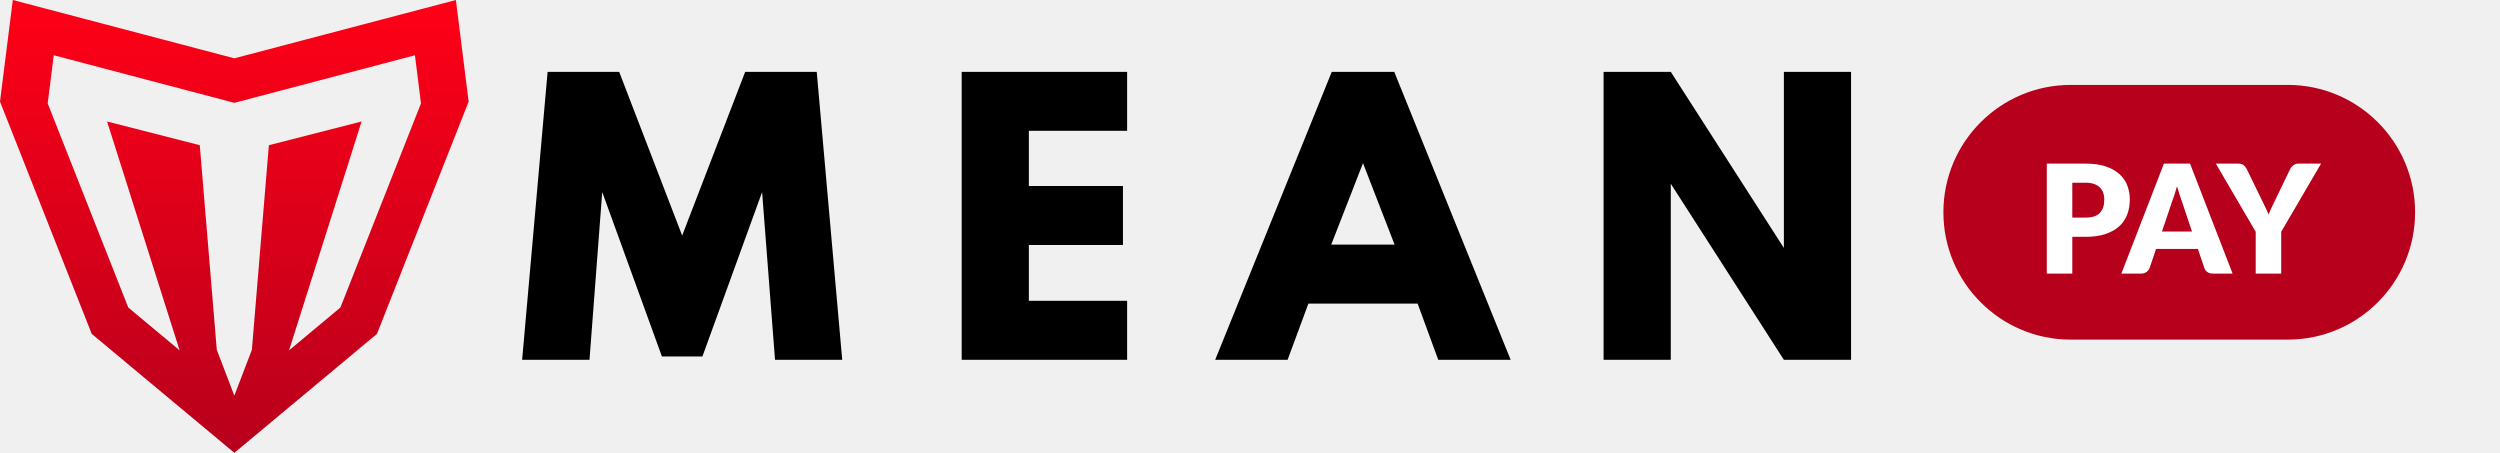
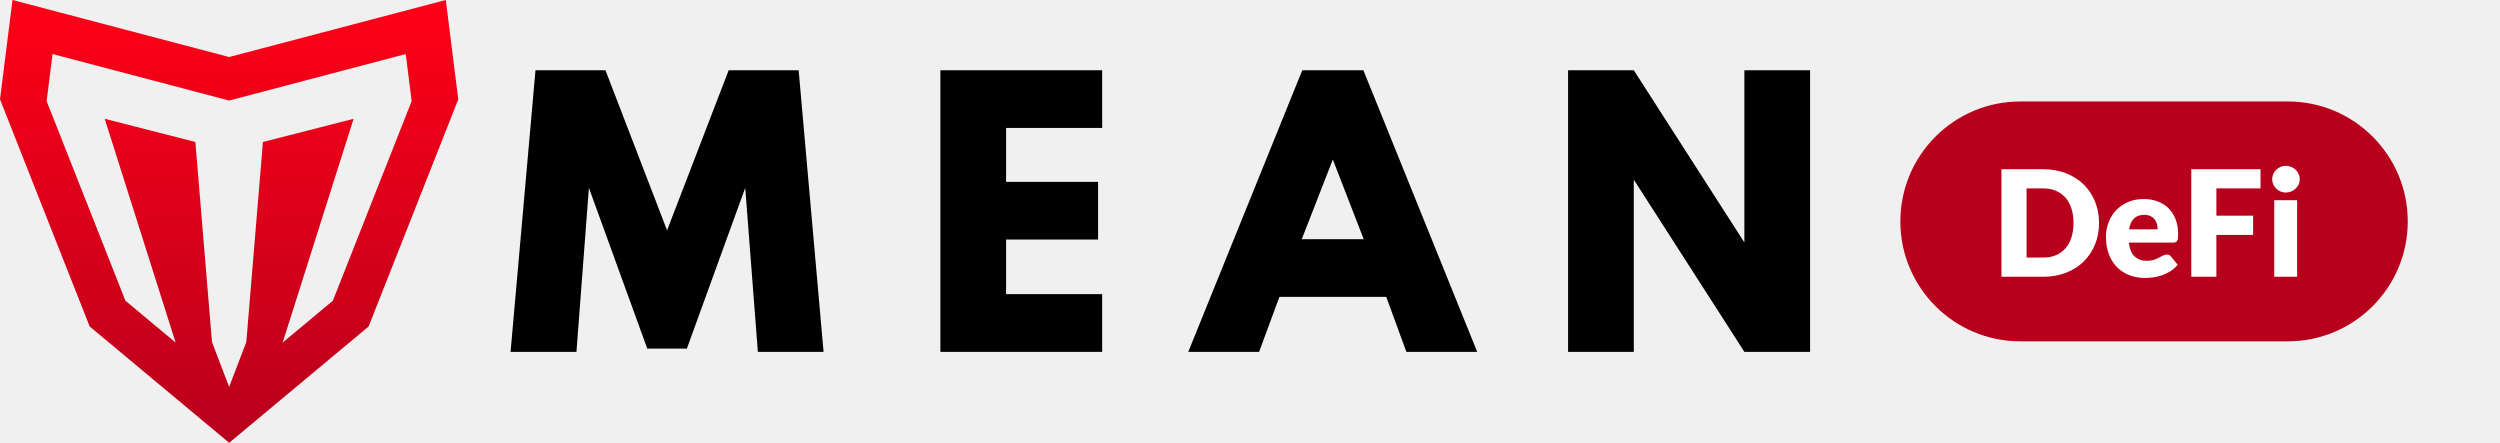
- <svg xmlns="http://www.w3.org/2000/svg" width="265px" height="48px" viewBox="0 0 265 48" version="1.1">
+ <svg xmlns="http://www.w3.org/2000/svg" width="271px" height="48px" viewBox="0 0 271 48" version="1.1">
  <defs>
    <linearGradient x1="50%" y1="0%" x2="50%" y2="100%" id="linearGradient-1">
      <stop stop-color="#FF0017" offset="0%" />
      <stop stop-color="#B7001C" offset="100%" />
    </linearGradient>
  </defs>
-   <g id="Mean-Pay-Logo-Raster-2" stroke="none" stroke-width="1" fill="none" fill-rule="evenodd">
-     <path d="M48.324,0 L24.84,6.182 L1.356,0 L0,10.77 L9.722,35.391 L24.842,48 L39.958,35.391 L49.677,10.77 L48.324,0 Z M43.982,5.857 L44.624,10.962 L36.083,32.596 L30.639,37.136 L38.329,12.877 L28.5,15.391 L26.7,37.076 L24.839,41.943 L22.979,37.076 L21.177,15.391 L11.35,12.877 L19.039,37.136 L13.595,32.596 L5.055,10.962 L5.697,5.857 L24.839,10.899 L43.982,5.857 Z" id="Fill-1-Copy" fill="url(#linearGradient-1)" />
-     <path d="M62.487,38.14 L63.837,20.361 L70.164,37.788 L74.456,37.788 L80.783,20.361 L82.152,38.14 L89.275,38.14 L86.574,7.615 L78.989,7.615 L72.31,24.968 L65.632,7.615 L58.047,7.615 L55.346,38.14 L62.487,38.14 Z M119.476,38.14 L119.476,31.887 L109.06,31.887 L109.06,25.967 L119.032,25.967 L119.032,19.714 L109.06,19.714 L109.06,13.868 L119.476,13.868 L119.476,7.615 L101.938,7.615 L101.938,38.14 L119.476,38.14 Z M136.486,38.14 L138.688,32.183 L150.269,32.183 L152.452,38.14 L160.129,38.14 L147.79,7.615 L141.167,7.615 L128.809,38.14 L136.486,38.14 Z M147.827,25.93 L141.111,25.93 L144.478,17.291 L147.827,25.93 Z M177.103,38.14 L177.103,19.474 L189.091,38.14 L196.213,38.14 L196.213,7.615 L189.091,7.615 L189.091,26.282 L177.103,7.615 L169.98,7.615 L169.98,38.14 L177.103,38.14 Z" id="MEAN" fill="#000000" fill-rule="nonzero" />
-     <g id="Group" transform="translate(206, 9)">
-       <rect id="Rectangle" fill="#B7001B" x="0" y="0" width="50" height="27" rx="13.5" />
-       <path d="M13.664,20 L13.664,16.104 L15.072,16.104 C15.877,16.104 16.575,16.007 17.164,15.812 C17.753,15.617 18.24,15.347 18.624,15 C19.008,14.653 19.293,14.237 19.48,13.752 C19.667,13.267 19.76,12.733 19.76,12.152 C19.76,11.613 19.669,11.112 19.488,10.648 C19.307,10.184 19.025,9.781 18.644,9.44 C18.263,9.099 17.777,8.831 17.188,8.636 C16.599,8.441 15.893,8.344 15.072,8.344 L15.072,8.344 L10.96,8.344 L10.96,20 L13.664,20 Z M15.072,14.064 L13.664,14.064 L13.664,10.368 L15.072,10.368 C15.413,10.368 15.708,10.411 15.956,10.496 C16.204,10.581 16.409,10.703 16.572,10.86 C16.735,11.017 16.856,11.205 16.936,11.424 C17.016,11.643 17.056,11.885 17.056,12.152 C17.056,12.755 16.901,13.224 16.592,13.56 C16.283,13.896 15.776,14.064 15.072,14.064 L15.072,14.064 Z M20.976,20 C21.2,20 21.389,19.94 21.544,19.82 C21.699,19.7 21.803,19.565 21.856,19.416 L21.856,19.416 L22.544,17.384 L26.976,17.384 L27.664,19.416 C27.723,19.587 27.828,19.727 27.98,19.836 C28.132,19.945 28.325,20 28.56,20 L28.56,20 L30.656,20 L26.144,8.344 L23.376,8.344 L18.864,20 L20.976,20 Z M26.352,15.544 L23.168,15.544 L24.24,12.368 C24.32,12.165 24.405,11.925 24.496,11.648 C24.587,11.371 24.675,11.069 24.76,10.744 C24.851,11.064 24.943,11.361 25.036,11.636 C25.129,11.911 25.211,12.149 25.28,12.352 L25.28,12.352 L26.352,15.544 Z M35.808,20 L35.808,15.568 L40.032,8.344 L37.632,8.344 C37.52,8.344 37.417,8.361 37.324,8.396 C37.231,8.431 37.148,8.476 37.076,8.532 C37.004,8.588 36.94,8.651 36.884,8.72 C36.828,8.789 36.784,8.859 36.752,8.928 L36.752,8.928 L35.12,12.32 C34.992,12.587 34.872,12.835 34.76,13.064 C34.648,13.293 34.552,13.523 34.472,13.752 C34.387,13.528 34.288,13.301 34.176,13.072 C34.064,12.843 33.941,12.592 33.808,12.32 L33.808,12.32 L32.16,8.928 C32.075,8.757 31.963,8.617 31.824,8.508 C31.685,8.399 31.499,8.344 31.264,8.344 L31.264,8.344 L28.88,8.344 L33.104,15.568 L33.104,20 L35.808,20 Z" id="PAY" fill="#FFFFFF" fill-rule="nonzero" />
+   <g id="Logos/Outlined/Mean-DeFi---Black-on-White" stroke="none" stroke-width="1" fill="none" fill-rule="evenodd">
+     <g id="Group">
+       <g fill="url(#linearGradient-1)" id="Fill-1-Copy">
+         <path d="M48.324,0 L24.84,6.182 L1.356,0 L0,10.77 L9.722,35.391 L24.842,48 L39.958,35.391 L49.677,10.77 L48.324,0 Z M43.982,5.857 L44.624,10.962 L36.083,32.596 L30.639,37.136 L38.329,12.877 L28.5,15.391 L26.7,37.076 L24.839,41.943 L22.979,37.076 L21.177,15.391 L11.35,12.877 L19.039,37.136 L13.595,32.596 L5.055,10.962 L5.697,5.857 L24.839,10.899 L43.982,5.857 Z" />
+       </g>
+       <path d="M62.487,38.14 L63.837,20.361 L70.164,37.788 L74.456,37.788 L80.783,20.361 L82.152,38.14 L89.275,38.14 L86.574,7.615 L78.989,7.615 L72.31,24.968 L65.632,7.615 L58.047,7.615 L55.346,38.14 L62.487,38.14 Z M119.476,38.14 L119.476,31.887 L109.06,31.887 L109.06,25.967 L119.032,25.967 L119.032,19.714 L109.06,19.714 L109.06,13.868 L119.476,13.868 L119.476,7.615 L101.938,7.615 L101.938,38.14 L119.476,38.14 Z M136.486,38.14 L138.688,32.183 L150.269,32.183 L152.452,38.14 L160.129,38.14 L147.79,7.615 L141.167,7.615 L128.809,38.14 L136.486,38.14 Z M147.827,25.93 L141.111,25.93 L144.478,17.291 L147.827,25.93 Z M177.103,38.14 L177.103,19.474 L189.091,38.14 L196.213,38.14 L196.213,7.615 L189.091,7.615 L189.091,26.282 L177.103,7.615 L169.98,7.615 L169.98,38.14 L177.103,38.14 Z" id="MEAN" fill="#000000" fill-rule="nonzero" />
+     </g>
+     <g id="Group" transform="translate(206, 11)">
+       <rect id="Rectangle" fill="#B7001B" x="0" y="0" width="55" height="26" rx="13" />
+       <path d="M15.488,19 C16.395,19 17.22,18.855 17.964,18.564 C18.708,18.273 19.344,17.868 19.872,17.348 C20.4,16.828 20.809,16.212 21.1,15.5 C21.391,14.788 21.536,14.011 21.536,13.168 C21.536,12.331 21.391,11.556 21.1,10.844 C20.809,10.132 20.4,9.517 19.872,9 C19.344,8.483 18.708,8.077 17.964,7.784 C17.22,7.491 16.395,7.344 15.488,7.344 L15.488,7.344 L10.96,7.344 L10.96,19 L15.488,19 Z M15.488,16.92 L13.68,16.92 L13.68,9.424 L15.488,9.424 C16.005,9.424 16.467,9.511 16.872,9.684 C17.277,9.857 17.62,10.105 17.9,10.428 C18.18,10.751 18.395,11.144 18.544,11.608 C18.693,12.072 18.768,12.592 18.768,13.168 C18.768,13.749 18.693,14.272 18.544,14.736 C18.395,15.2 18.18,15.593 17.9,15.916 C17.62,16.239 17.277,16.487 16.872,16.66 C16.467,16.833 16.005,16.92 15.488,16.92 L15.488,16.92 Z M26.496,19.128 C26.779,19.128 27.076,19.108 27.388,19.068 C27.7,19.028 28.012,18.956 28.324,18.852 C28.636,18.748 28.94,18.604 29.236,18.42 C29.532,18.236 29.808,17.997 30.064,17.704 L30.064,17.704 L29.344,16.816 C29.243,16.672 29.093,16.6 28.896,16.6 C28.747,16.6 28.604,16.635 28.468,16.704 C28.332,16.773 28.183,16.851 28.02,16.936 C27.857,17.021 27.672,17.099 27.464,17.168 C27.256,17.237 27.008,17.272 26.72,17.272 C26.181,17.272 25.741,17.116 25.4,16.804 C25.059,16.492 24.848,15.989 24.768,15.296 L24.768,15.296 L29.552,15.296 C29.664,15.296 29.756,15.283 29.828,15.256 C29.9,15.229 29.957,15.181 30,15.112 C30.043,15.043 30.072,14.949 30.088,14.832 C30.104,14.715 30.112,14.563 30.112,14.376 C30.112,13.779 30.02,13.244 29.836,12.772 C29.652,12.3 29.396,11.901 29.068,11.576 C28.74,11.251 28.348,11.003 27.892,10.832 C27.436,10.661 26.933,10.576 26.384,10.576 C25.749,10.576 25.18,10.685 24.676,10.904 C24.172,11.123 23.743,11.419 23.388,11.792 C23.033,12.165 22.761,12.6 22.572,13.096 C22.383,13.592 22.288,14.117 22.288,14.672 C22.288,15.408 22.399,16.053 22.62,16.608 C22.841,17.163 23.143,17.627 23.524,18 C23.905,18.373 24.351,18.655 24.86,18.844 C25.369,19.033 25.915,19.128 26.496,19.128 Z M27.888,13.856 L24.792,13.856 C24.877,13.349 25.053,12.961 25.32,12.692 C25.587,12.423 25.957,12.288 26.432,12.288 C26.699,12.288 26.925,12.333 27.112,12.424 C27.299,12.515 27.449,12.633 27.564,12.78 C27.679,12.927 27.761,13.093 27.812,13.28 C27.863,13.467 27.888,13.659 27.888,13.856 L27.888,13.856 Z M34.256,19 L34.256,14.464 L38.24,14.464 L38.24,12.376 L34.256,12.376 L34.256,9.424 L39.04,9.424 L39.04,7.344 L31.536,7.344 L31.536,19 L34.256,19 Z M41.776,9.872 C41.984,9.872 42.18,9.833 42.364,9.756 C42.548,9.679 42.709,9.575 42.848,9.444 C42.987,9.313 43.096,9.161 43.176,8.988 C43.256,8.815 43.296,8.629 43.296,8.432 C43.296,8.229 43.256,8.04 43.176,7.864 C43.096,7.688 42.987,7.533 42.848,7.4 C42.709,7.267 42.548,7.163 42.364,7.088 C42.18,7.013 41.984,6.976 41.776,6.976 C41.573,6.976 41.384,7.013 41.208,7.088 C41.032,7.163 40.876,7.267 40.74,7.4 C40.604,7.533 40.497,7.688 40.42,7.864 C40.343,8.04 40.304,8.229 40.304,8.432 C40.304,8.629 40.343,8.815 40.42,8.988 C40.497,9.161 40.604,9.313 40.74,9.444 C40.876,9.575 41.032,9.679 41.208,9.756 C41.384,9.833 41.573,9.872 41.776,9.872 Z M43.008,19 L43.008,10.704 L40.528,10.704 L40.528,19 L43.008,19 Z" id="DeFi" fill="#FFFFFF" fill-rule="nonzero" />
    </g>
  </g>
</svg>
